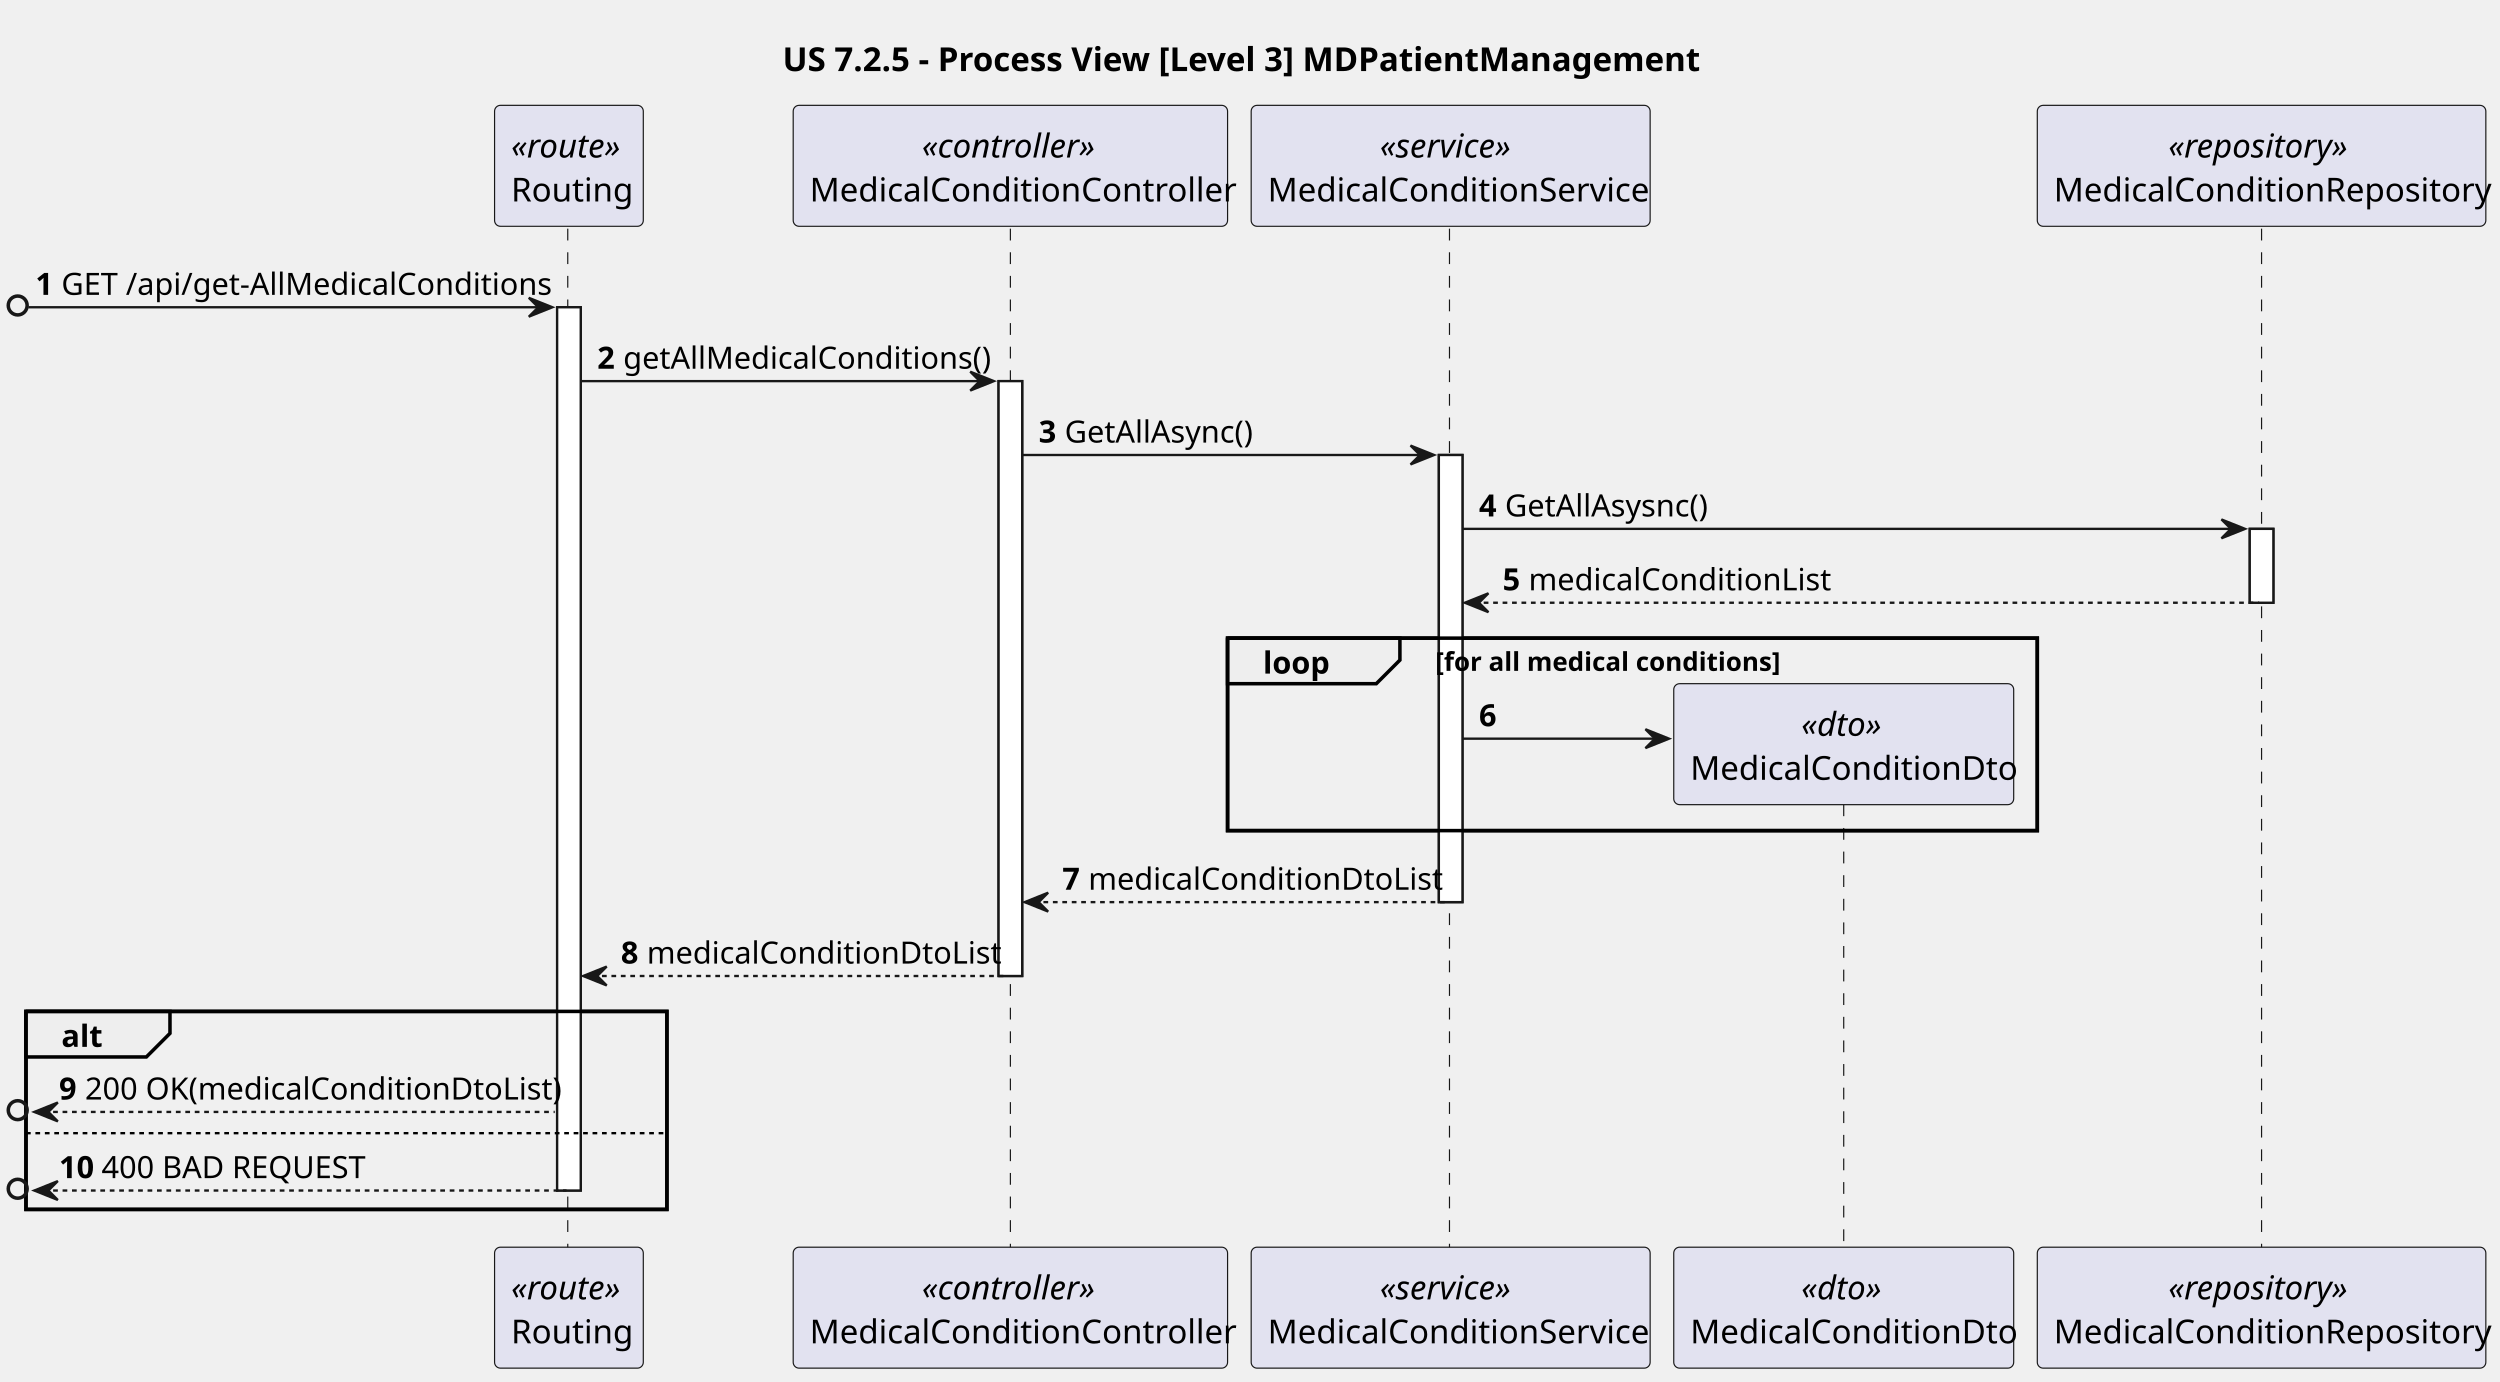
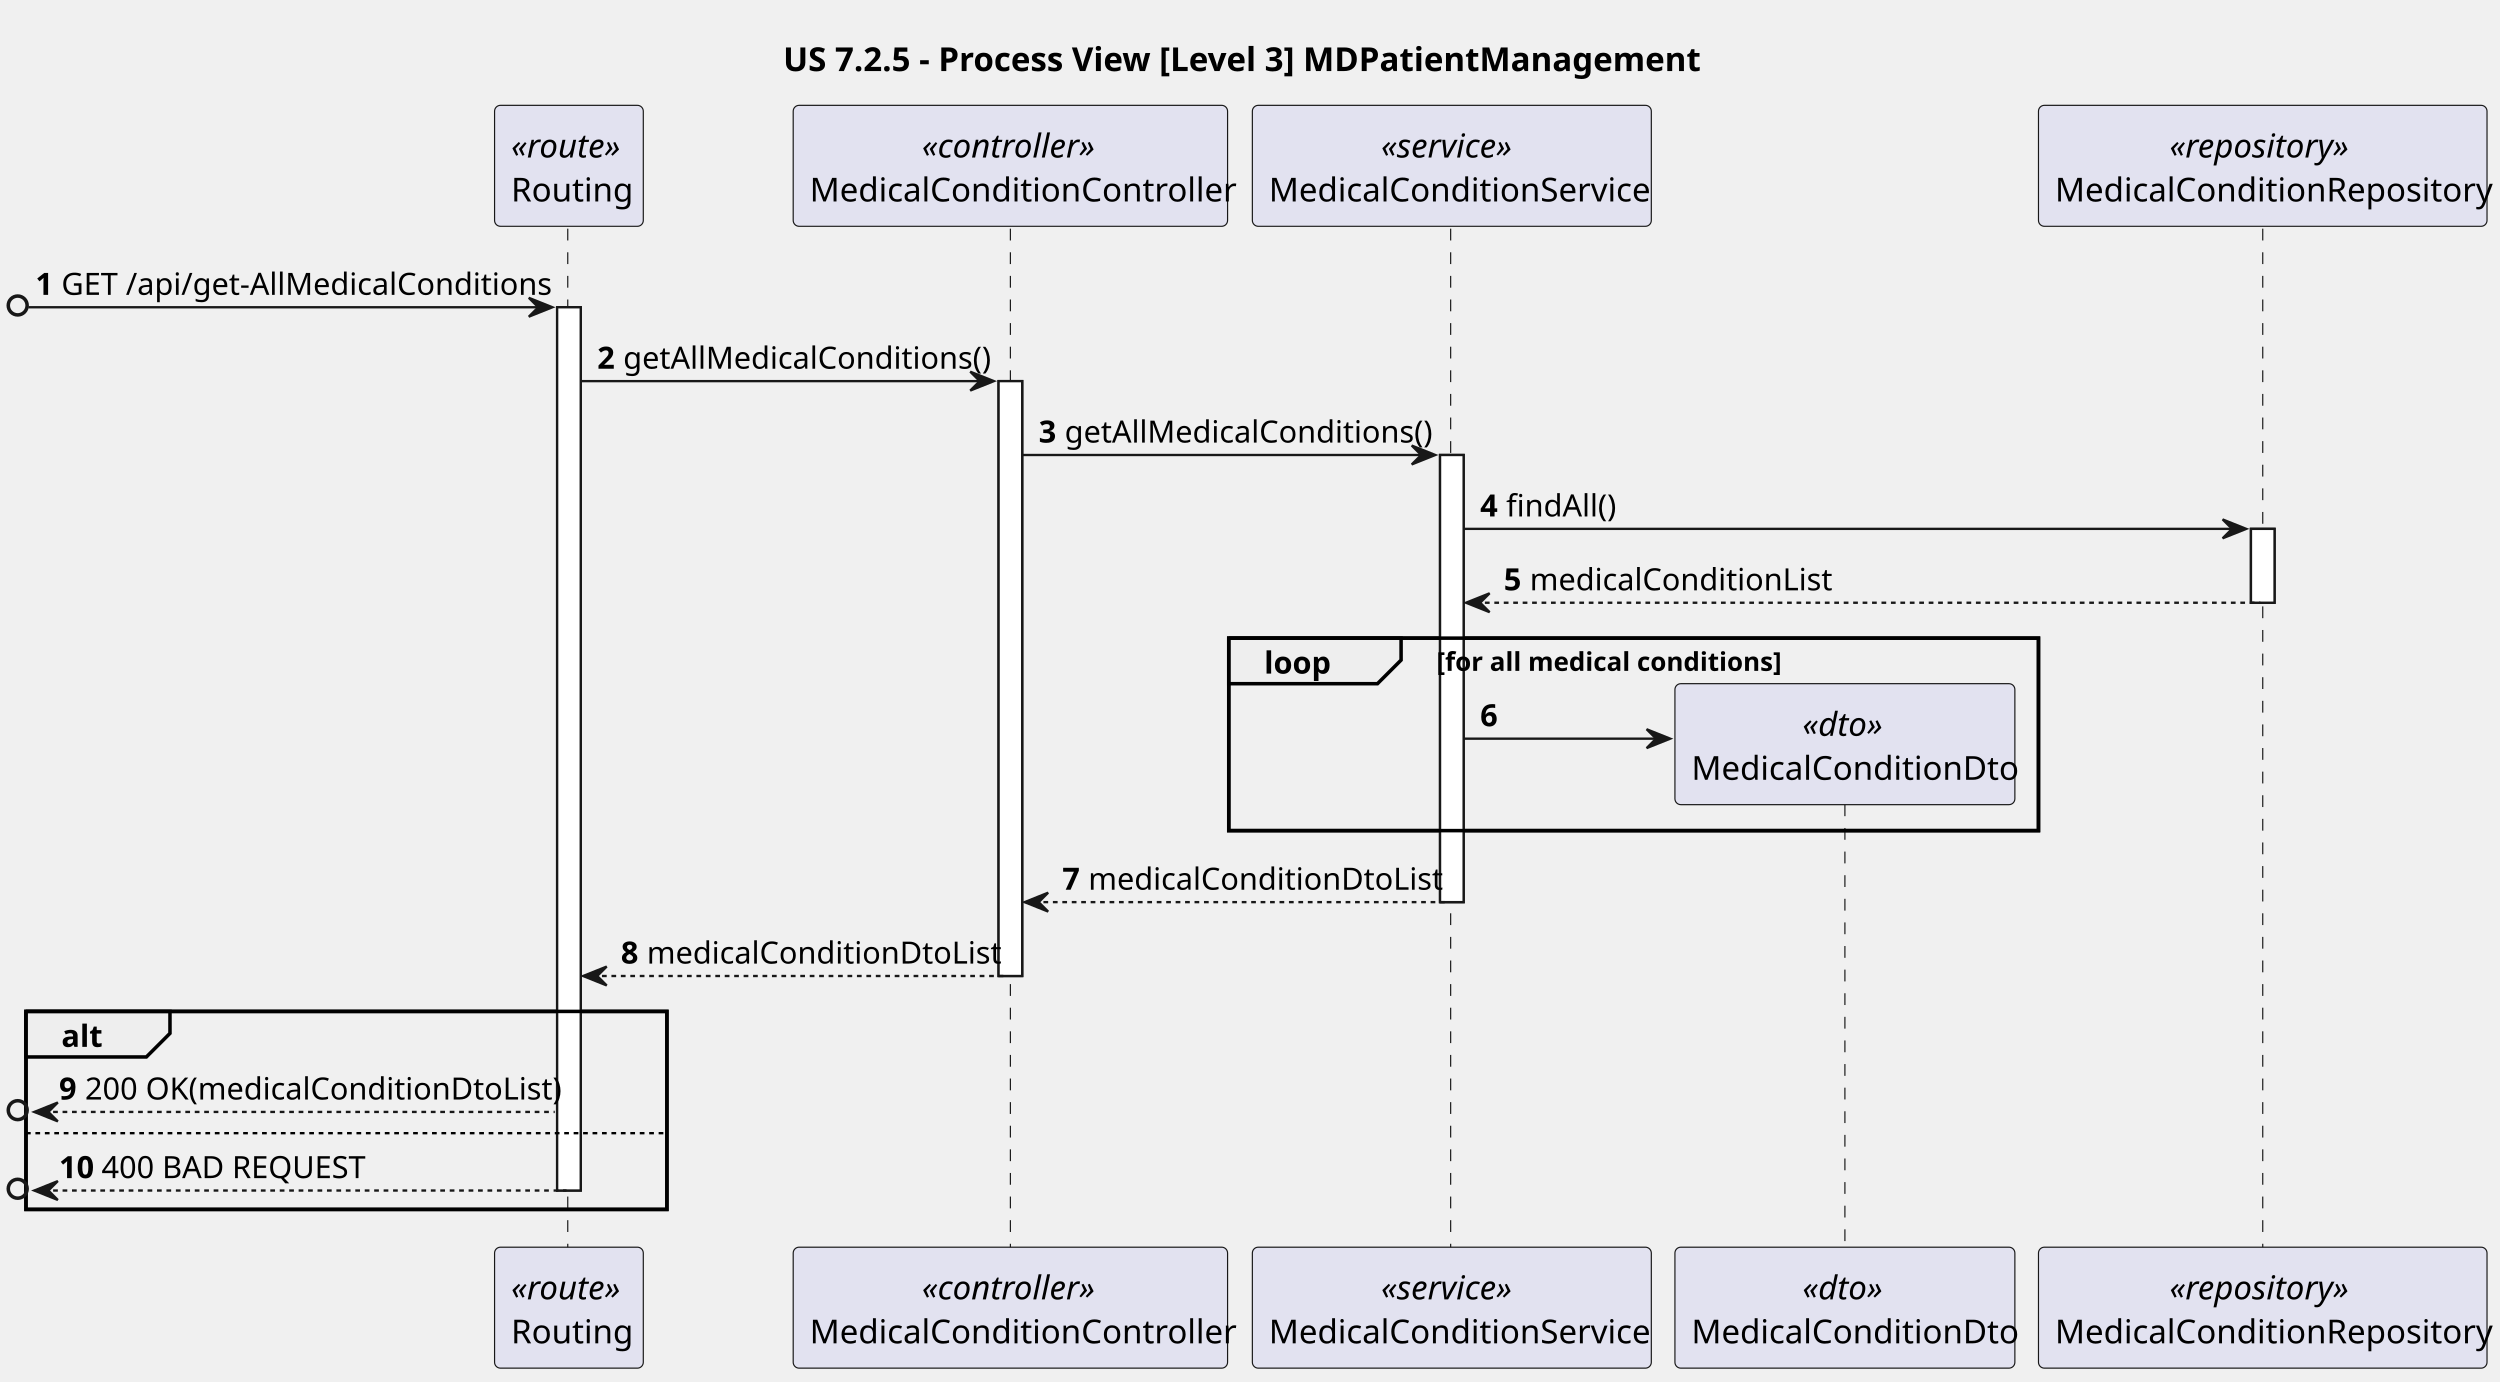
<svg xmlns="http://www.w3.org/2000/svg" contentStyleType="text/css" height="585px" preserveAspectRatio="none" style="width:1059px;height:585px;background:#FFFFFF;" version="1.1" viewBox="0 0 1059 585" width="1059px" zoomAndPan="magnify">
  <defs />
  <g>
-     <text fill="#000000" font-family="sans-serif" font-size="14" font-weight="bold" lengthAdjust="spacing" textLength="394" x="331.5" y="30.107">US 7.2.5 - Process View [Level 3] MDPatientManagement</text>
+     <text fill="#000000" font-family="sans-serif" font-size="14" font-weight="bold" lengthAdjust="spacing" textLength="394" x="331.75" y="30.107">US 7.2.5 - Process View [Level 3] MDPatientManagement</text>
    <rect fill="#FFFFFF" height="374.152" style="stroke:#181818;stroke-width:1.0;" width="10" x="236" y="130.154" />
    <rect fill="#FFFFFF" height="251.988" style="stroke:#181818;stroke-width:1.0;" width="10" x="423" y="161.445" />
-     <rect fill="#FFFFFF" height="189.406" style="stroke:#181818;stroke-width:1.0;" width="10" x="609.5" y="192.736" />
-     <rect fill="#FFFFFF" height="31.291" style="stroke:#181818;stroke-width:1.0;" width="10" x="953" y="224.027" />
-     <rect fill="none" height="81.533" style="stroke:#000000;stroke-width:1.5;" width="343" x="520" y="270.318" />
+     <rect fill="#FFFFFF" height="189.406" style="stroke:#181818;stroke-width:1.0;" width="10" x="610" y="192.736" />
+     <rect fill="#FFFFFF" height="31.291" style="stroke:#181818;stroke-width:1.0;" width="10" x="953.5" y="224.027" />
+     <rect fill="none" height="81.533" style="stroke:#000000;stroke-width:1.5;" width="343" x="520.5" y="270.318" />
    <rect fill="none" height="83.873" style="stroke:#000000;stroke-width:1.5;" width="271.5" x="11" y="428.434" />
    <line style="stroke:#181818;stroke-width:0.5;stroke-dasharray:5.0,5.0;" x1="240.5" x2="240.5" y1="96.863" y2="529.307" />
    <line style="stroke:#181818;stroke-width:0.5;stroke-dasharray:5.0,5.0;" x1="428" x2="428" y1="96.863" y2="529.307" />
-     <line style="stroke:#181818;stroke-width:0.5;stroke-dasharray:5.0,5.0;" x1="614" x2="614" y1="96.863" y2="529.307" />
-     <line style="stroke:#181818;stroke-width:0.5;stroke-dasharray:5.0,5.0;" x1="781" x2="781" y1="330.731" y2="529.307" />
-     <line style="stroke:#181818;stroke-width:0.5;stroke-dasharray:5.0,5.0;" x1="958" x2="958" y1="96.863" y2="529.307" />
+     <line style="stroke:#181818;stroke-width:0.5;stroke-dasharray:5.0,5.0;" x1="614.5" x2="614.5" y1="96.863" y2="529.307" />
+     <line style="stroke:#181818;stroke-width:0.5;stroke-dasharray:5.0,5.0;" x1="781.5" x2="781.5" y1="330.731" y2="529.307" />
+     <line style="stroke:#181818;stroke-width:0.5;stroke-dasharray:5.0,5.0;" x1="958.5" x2="958.5" y1="96.863" y2="529.307" />
    <rect fill="#E2E2F0" height="51.242" rx="2.5" ry="2.5" style="stroke:#181818;stroke-width:0.5;" width="63" x="209.5" y="44.621" />
    <text fill="#000000" font-family="sans-serif" font-size="14" font-style="italic" lengthAdjust="spacing" textLength="49" x="216.5" y="66.728">«route»</text>
    <text fill="#000000" font-family="sans-serif" font-size="14" lengthAdjust="spacing" textLength="49" x="216.5" y="85.35">Routing</text>
    <rect fill="#E2E2F0" height="51.242" rx="2.5" ry="2.5" style="stroke:#181818;stroke-width:0.5;" width="63" x="209.5" y="528.307" />
    <text fill="#000000" font-family="sans-serif" font-size="14" font-style="italic" lengthAdjust="spacing" textLength="49" x="216.5" y="550.414">«route»</text>
    <text fill="#000000" font-family="sans-serif" font-size="14" lengthAdjust="spacing" textLength="49" x="216.5" y="569.035">Routing</text>
    <rect fill="#E2E2F0" height="51.242" rx="2.5" ry="2.5" style="stroke:#181818;stroke-width:0.5;" width="184" x="336" y="44.621" />
    <text fill="#000000" font-family="sans-serif" font-size="14" font-style="italic" lengthAdjust="spacing" textLength="75" x="390.5" y="66.728">«controller»</text>
    <text fill="#000000" font-family="sans-serif" font-size="14" lengthAdjust="spacing" textLength="170" x="343" y="85.35">MedicalConditionController</text>
    <rect fill="#E2E2F0" height="51.242" rx="2.5" ry="2.5" style="stroke:#181818;stroke-width:0.5;" width="184" x="336" y="528.307" />
    <text fill="#000000" font-family="sans-serif" font-size="14" font-style="italic" lengthAdjust="spacing" textLength="75" x="390.5" y="550.414">«controller»</text>
    <text fill="#000000" font-family="sans-serif" font-size="14" lengthAdjust="spacing" textLength="170" x="343" y="569.035">MedicalConditionController</text>
-     <rect fill="#E2E2F0" height="51.242" rx="2.5" ry="2.5" style="stroke:#181818;stroke-width:0.5;" width="169" x="530" y="44.621" />
-     <text fill="#000000" font-family="sans-serif" font-size="14" font-style="italic" lengthAdjust="spacing" textLength="60" x="584.5" y="66.728">«service»</text>
-     <text fill="#000000" font-family="sans-serif" font-size="14" lengthAdjust="spacing" textLength="155" x="537" y="85.35">MedicalConditionService</text>
-     <rect fill="#E2E2F0" height="51.242" rx="2.5" ry="2.5" style="stroke:#181818;stroke-width:0.5;" width="169" x="530" y="528.307" />
-     <text fill="#000000" font-family="sans-serif" font-size="14" font-style="italic" lengthAdjust="spacing" textLength="60" x="584.5" y="550.414">«service»</text>
-     <text fill="#000000" font-family="sans-serif" font-size="14" lengthAdjust="spacing" textLength="155" x="537" y="569.035">MedicalConditionService</text>
-     <rect fill="#E2E2F0" height="51.242" rx="2.5" ry="2.5" style="stroke:#181818;stroke-width:0.5;" width="144" x="709" y="528.307" />
-     <text fill="#000000" font-family="sans-serif" font-size="14" font-style="italic" lengthAdjust="spacing" textLength="36" x="763" y="550.414">«dto»</text>
-     <text fill="#000000" font-family="sans-serif" font-size="14" lengthAdjust="spacing" textLength="130" x="716" y="569.035">MedicalConditionDto</text>
-     <rect fill="#E2E2F0" height="51.242" rx="2.5" ry="2.5" style="stroke:#181818;stroke-width:0.5;" width="190" x="863" y="44.621" />
-     <text fill="#000000" font-family="sans-serif" font-size="14" font-style="italic" lengthAdjust="spacing" textLength="79" x="918.5" y="66.728">«repository»</text>
-     <text fill="#000000" font-family="sans-serif" font-size="14" lengthAdjust="spacing" textLength="176" x="870" y="85.35">MedicalConditionRepository</text>
-     <rect fill="#E2E2F0" height="51.242" rx="2.5" ry="2.5" style="stroke:#181818;stroke-width:0.5;" width="190" x="863" y="528.307" />
-     <text fill="#000000" font-family="sans-serif" font-size="14" font-style="italic" lengthAdjust="spacing" textLength="79" x="918.5" y="550.414">«repository»</text>
-     <text fill="#000000" font-family="sans-serif" font-size="14" lengthAdjust="spacing" textLength="176" x="870" y="569.035">MedicalConditionRepository</text>
+     <rect fill="#E2E2F0" height="51.242" rx="2.5" ry="2.5" style="stroke:#181818;stroke-width:0.5;" width="169" x="530.5" y="44.621" />
+     <text fill="#000000" font-family="sans-serif" font-size="14" font-style="italic" lengthAdjust="spacing" textLength="60" x="585" y="66.728">«service»</text>
+     <text fill="#000000" font-family="sans-serif" font-size="14" lengthAdjust="spacing" textLength="155" x="537.5" y="85.35">MedicalConditionService</text>
+     <rect fill="#E2E2F0" height="51.242" rx="2.5" ry="2.5" style="stroke:#181818;stroke-width:0.5;" width="169" x="530.5" y="528.307" />
+     <text fill="#000000" font-family="sans-serif" font-size="14" font-style="italic" lengthAdjust="spacing" textLength="60" x="585" y="550.414">«service»</text>
+     <text fill="#000000" font-family="sans-serif" font-size="14" lengthAdjust="spacing" textLength="155" x="537.5" y="569.035">MedicalConditionService</text>
+     <rect fill="#E2E2F0" height="51.242" rx="2.5" ry="2.5" style="stroke:#181818;stroke-width:0.5;" width="144" x="709.5" y="528.307" />
+     <text fill="#000000" font-family="sans-serif" font-size="14" font-style="italic" lengthAdjust="spacing" textLength="36" x="763.5" y="550.414">«dto»</text>
+     <text fill="#000000" font-family="sans-serif" font-size="14" lengthAdjust="spacing" textLength="130" x="716.5" y="569.035">MedicalConditionDto</text>
+     <rect fill="#E2E2F0" height="51.242" rx="2.5" ry="2.5" style="stroke:#181818;stroke-width:0.5;" width="190" x="863.5" y="44.621" />
+     <text fill="#000000" font-family="sans-serif" font-size="14" font-style="italic" lengthAdjust="spacing" textLength="79" x="919" y="66.728">«repository»</text>
+     <text fill="#000000" font-family="sans-serif" font-size="14" lengthAdjust="spacing" textLength="176" x="870.5" y="85.35">MedicalConditionRepository</text>
+     <rect fill="#E2E2F0" height="51.242" rx="2.5" ry="2.5" style="stroke:#181818;stroke-width:0.5;" width="190" x="863.5" y="528.307" />
+     <text fill="#000000" font-family="sans-serif" font-size="14" font-style="italic" lengthAdjust="spacing" textLength="79" x="919" y="550.414">«repository»</text>
+     <text fill="#000000" font-family="sans-serif" font-size="14" lengthAdjust="spacing" textLength="176" x="870.5" y="569.035">MedicalConditionRepository</text>
    <rect fill="#FFFFFF" height="374.152" style="stroke:#181818;stroke-width:1.0;" width="10" x="236" y="130.154" />
    <rect fill="#FFFFFF" height="251.988" style="stroke:#181818;stroke-width:1.0;" width="10" x="423" y="161.445" />
-     <rect fill="#FFFFFF" height="189.406" style="stroke:#181818;stroke-width:1.0;" width="10" x="609.5" y="192.736" />
-     <rect fill="#FFFFFF" height="31.291" style="stroke:#181818;stroke-width:1.0;" width="10" x="953" y="224.027" />
+     <rect fill="#FFFFFF" height="189.406" style="stroke:#181818;stroke-width:1.0;" width="10" x="610" y="192.736" />
+     <rect fill="#FFFFFF" height="31.291" style="stroke:#181818;stroke-width:1.0;" width="10" x="953.5" y="224.027" />
    <ellipse cx="7.5" cy="129.404" fill="none" rx="4" ry="4" style="stroke:#181818;stroke-width:1.5;" />
    <polygon fill="#181818" points="224,126.154,234,130.154,224,134.154,228,130.154" style="stroke:#181818;stroke-width:1.0;" />
    <line style="stroke:#181818;stroke-width:1.0;" x1="12" x2="230" y1="130.154" y2="130.154" />
    <text fill="#000000" font-family="sans-serif" font-size="13" font-weight="bold" lengthAdjust="spacing" textLength="7" x="15" y="124.892">1</text>
    <text fill="#000000" font-family="sans-serif" font-size="13" lengthAdjust="spacing" textLength="198" x="26" y="124.892">GET /api/get-AllMedicalConditions</text>
    <polygon fill="#181818" points="411,157.445,421,161.445,411,165.445,415,161.445" style="stroke:#181818;stroke-width:1.0;" />
    <line style="stroke:#181818;stroke-width:1.0;" x1="246" x2="417" y1="161.445" y2="161.445" />
    <text fill="#000000" font-family="sans-serif" font-size="13" font-weight="bold" lengthAdjust="spacing" textLength="7" x="253" y="156.183">2</text>
    <text fill="#000000" font-family="sans-serif" font-size="13" lengthAdjust="spacing" textLength="147" x="264" y="156.183">getAllMedicalConditions()</text>
-     <polygon fill="#181818" points="597.5,188.736,607.5,192.736,597.5,196.736,601.5,192.736" style="stroke:#181818;stroke-width:1.0;" />
-     <line style="stroke:#181818;stroke-width:1.0;" x1="433" x2="603.5" y1="192.736" y2="192.736" />
+     <polygon fill="#181818" points="598,188.736,608,192.736,598,196.736,602,192.736" style="stroke:#181818;stroke-width:1.0;" />
+     <line style="stroke:#181818;stroke-width:1.0;" x1="433" x2="604" y1="192.736" y2="192.736" />
    <text fill="#000000" font-family="sans-serif" font-size="13" font-weight="bold" lengthAdjust="spacing" textLength="7" x="440" y="187.474">3</text>
-     <text fill="#000000" font-family="sans-serif" font-size="13" lengthAdjust="spacing" textLength="81" x="451" y="187.474">GetAllAsync()</text>
-     <polygon fill="#181818" points="941,220.027,951,224.027,941,228.027,945,224.027" style="stroke:#181818;stroke-width:1.0;" />
-     <line style="stroke:#181818;stroke-width:1.0;" x1="619.5" x2="947" y1="224.027" y2="224.027" />
-     <text fill="#000000" font-family="sans-serif" font-size="13" font-weight="bold" lengthAdjust="spacing" textLength="7" x="626.5" y="218.765">4</text>
-     <text fill="#000000" font-family="sans-serif" font-size="13" lengthAdjust="spacing" textLength="88" x="637.5" y="218.765">GetAllAsysnc()</text>
-     <polygon fill="#181818" points="630.5,251.318,620.5,255.318,630.5,259.318,626.5,255.318" style="stroke:#181818;stroke-width:1.0;" />
-     <line style="stroke:#181818;stroke-width:1.0;stroke-dasharray:2.0,2.0;" x1="624.5" x2="957" y1="255.318" y2="255.318" />
-     <text fill="#000000" font-family="sans-serif" font-size="13" font-weight="bold" lengthAdjust="spacing" textLength="7" x="636.5" y="250.056">5</text>
-     <text fill="#000000" font-family="sans-serif" font-size="13" lengthAdjust="spacing" textLength="120" x="647.5" y="250.056">medicalConditionList</text>
-     <path d="M520,270.318 L593,270.318 L593,279.609 L583,289.609 L520,289.609 L520,270.318 " fill="#EEEEEE" style="stroke:#000000;stroke-width:1.5;" />
-     <rect fill="none" height="81.533" style="stroke:#000000;stroke-width:1.5;" width="343" x="520" y="270.318" />
-     <text fill="#000000" font-family="sans-serif" font-size="13" font-weight="bold" lengthAdjust="spacing" textLength="28" x="535" y="285.347">loop</text>
-     <text fill="#000000" font-family="sans-serif" font-size="11" font-weight="bold" lengthAdjust="spacing" textLength="146" x="608" y="284.188">[for all medical conditions]</text>
-     <polygon fill="#181818" points="697,308.9,707,312.9,697,316.9,701,312.9" style="stroke:#181818;stroke-width:1.0;" />
-     <line style="stroke:#181818;stroke-width:1.0;" x1="619.5" x2="703" y1="312.9" y2="312.9" />
-     <text fill="#000000" font-family="sans-serif" font-size="13" font-weight="bold" lengthAdjust="spacing" textLength="7" x="626.5" y="307.638">6</text>
-     <text fill="#000000" font-family="sans-serif" font-size="13" lengthAdjust="spacing" textLength="4" x="637.5" y="307.638"> </text>
-     <rect fill="#E2E2F0" height="51.242" rx="2.5" ry="2.5" style="stroke:#181818;stroke-width:0.5;" width="144" x="709" y="289.609" />
-     <text fill="#000000" font-family="sans-serif" font-size="14" font-style="italic" lengthAdjust="spacing" textLength="36" x="763" y="311.717">«dto»</text>
-     <text fill="#000000" font-family="sans-serif" font-size="14" lengthAdjust="spacing" textLength="130" x="716" y="330.338">MedicalConditionDto</text>
+     <text fill="#000000" font-family="sans-serif" font-size="13" lengthAdjust="spacing" textLength="147" x="451" y="187.474">getAllMedicalConditions()</text>
+     <polygon fill="#181818" points="941.5,220.027,951.5,224.027,941.5,228.027,945.5,224.027" style="stroke:#181818;stroke-width:1.0;" />
+     <line style="stroke:#181818;stroke-width:1.0;" x1="620" x2="947.5" y1="224.027" y2="224.027" />
+     <text fill="#000000" font-family="sans-serif" font-size="13" font-weight="bold" lengthAdjust="spacing" textLength="7" x="627" y="218.765">4</text>
+     <text fill="#000000" font-family="sans-serif" font-size="13" lengthAdjust="spacing" textLength="43" x="638" y="218.765">findAll()</text>
+     <polygon fill="#181818" points="631,251.318,621,255.318,631,259.318,627,255.318" style="stroke:#181818;stroke-width:1.0;" />
+     <line style="stroke:#181818;stroke-width:1.0;stroke-dasharray:2.0,2.0;" x1="625" x2="957.5" y1="255.318" y2="255.318" />
+     <text fill="#000000" font-family="sans-serif" font-size="13" font-weight="bold" lengthAdjust="spacing" textLength="7" x="637" y="250.056">5</text>
+     <text fill="#000000" font-family="sans-serif" font-size="13" lengthAdjust="spacing" textLength="120" x="648" y="250.056">medicalConditionList</text>
+     <path d="M520.5,270.318 L593.5,270.318 L593.5,279.609 L583.5,289.609 L520.5,289.609 L520.5,270.318 " fill="#EEEEEE" style="stroke:#000000;stroke-width:1.5;" />
+     <rect fill="none" height="81.533" style="stroke:#000000;stroke-width:1.5;" width="343" x="520.5" y="270.318" />
+     <text fill="#000000" font-family="sans-serif" font-size="13" font-weight="bold" lengthAdjust="spacing" textLength="28" x="535.5" y="285.347">loop</text>
+     <text fill="#000000" font-family="sans-serif" font-size="11" font-weight="bold" lengthAdjust="spacing" textLength="146" x="608.5" y="284.188">[for all medical conditions]</text>
+     <polygon fill="#181818" points="697.5,308.9,707.5,312.9,697.5,316.9,701.5,312.9" style="stroke:#181818;stroke-width:1.0;" />
+     <line style="stroke:#181818;stroke-width:1.0;" x1="620" x2="703.5" y1="312.9" y2="312.9" />
+     <text fill="#000000" font-family="sans-serif" font-size="13" font-weight="bold" lengthAdjust="spacing" textLength="7" x="627" y="307.638">6</text>
+     <text fill="#000000" font-family="sans-serif" font-size="13" lengthAdjust="spacing" textLength="4" x="638" y="307.638"> </text>
+     <rect fill="#E2E2F0" height="51.242" rx="2.5" ry="2.5" style="stroke:#181818;stroke-width:0.5;" width="144" x="709.5" y="289.609" />
+     <text fill="#000000" font-family="sans-serif" font-size="14" font-style="italic" lengthAdjust="spacing" textLength="36" x="763.5" y="311.717">«dto»</text>
+     <text fill="#000000" font-family="sans-serif" font-size="14" lengthAdjust="spacing" textLength="130" x="716.5" y="330.338">MedicalConditionDto</text>
    <polygon fill="#181818" points="444,378.143,434,382.143,444,386.143,440,382.143" style="stroke:#181818;stroke-width:1.0;" />
-     <line style="stroke:#181818;stroke-width:1.0;stroke-dasharray:2.0,2.0;" x1="438" x2="613.5" y1="382.143" y2="382.143" />
+     <line style="stroke:#181818;stroke-width:1.0;stroke-dasharray:2.0,2.0;" x1="438" x2="614" y1="382.143" y2="382.143" />
    <text fill="#000000" font-family="sans-serif" font-size="13" font-weight="bold" lengthAdjust="spacing" textLength="7" x="450" y="376.88">7</text>
    <text fill="#000000" font-family="sans-serif" font-size="13" lengthAdjust="spacing" textLength="140" x="461" y="376.88">medicalConditionDtoList</text>
    <polygon fill="#181818" points="257,409.434,247,413.434,257,417.434,253,413.434" style="stroke:#181818;stroke-width:1.0;" />
    <line style="stroke:#181818;stroke-width:1.0;stroke-dasharray:2.0,2.0;" x1="251" x2="427" y1="413.434" y2="413.434" />
    <text fill="#000000" font-family="sans-serif" font-size="13" font-weight="bold" lengthAdjust="spacing" textLength="7" x="263" y="408.171">8</text>
    <text fill="#000000" font-family="sans-serif" font-size="13" lengthAdjust="spacing" textLength="140" x="274" y="408.171">medicalConditionDtoList</text>
    <path d="M11,428.434 L72,428.434 L72,437.725 L62,447.725 L11,447.725 L11,428.434 " fill="#EEEEEE" style="stroke:#000000;stroke-width:1.5;" />
    <rect fill="none" height="83.873" style="stroke:#000000;stroke-width:1.5;" width="271.5" x="11" y="428.434" />
    <text fill="#000000" font-family="sans-serif" font-size="13" font-weight="bold" lengthAdjust="spacing" textLength="16" x="26" y="443.462">alt</text>
    <ellipse cx="7.5" cy="470.266" fill="none" rx="4" ry="4" style="stroke:#181818;stroke-width:1.5;" />
    <polygon fill="#181818" points="24.5,467.016,14.5,471.016,24.5,475.016,20.5,471.016" style="stroke:#181818;stroke-width:1.0;" />
    <line style="stroke:#181818;stroke-width:1.0;stroke-dasharray:2.0,2.0;" x1="22.5" x2="235" y1="471.016" y2="471.016" />
    <text fill="#000000" font-family="sans-serif" font-size="13" font-weight="bold" lengthAdjust="spacing" textLength="7" x="25" y="465.753">9</text>
    <text fill="#000000" font-family="sans-serif" font-size="13" lengthAdjust="spacing" textLength="192" x="36" y="465.753">200 OK(medicalConditionDtoList)</text>
    <line style="stroke:#000000;stroke-width:1.0;stroke-dasharray:2.0,2.0;" x1="11" x2="282.5" y1="480.016" y2="480.016" />
    <ellipse cx="7.5" cy="503.557" fill="none" rx="4" ry="4" style="stroke:#181818;stroke-width:1.5;" />
    <polygon fill="#181818" points="24.5,500.307,14.5,504.307,24.5,508.307,20.5,504.307" style="stroke:#181818;stroke-width:1.0;" />
    <line style="stroke:#181818;stroke-width:1.0;stroke-dasharray:2.0,2.0;" x1="22.5" x2="240" y1="504.307" y2="504.307" />
    <text fill="#000000" font-family="sans-serif" font-size="13" font-weight="bold" lengthAdjust="spacing" textLength="14" x="25" y="499.044">10</text>
    <text fill="#000000" font-family="sans-serif" font-size="13" lengthAdjust="spacing" textLength="118" x="43" y="499.044">400 BAD REQUEST</text>
  </g>
</svg>
